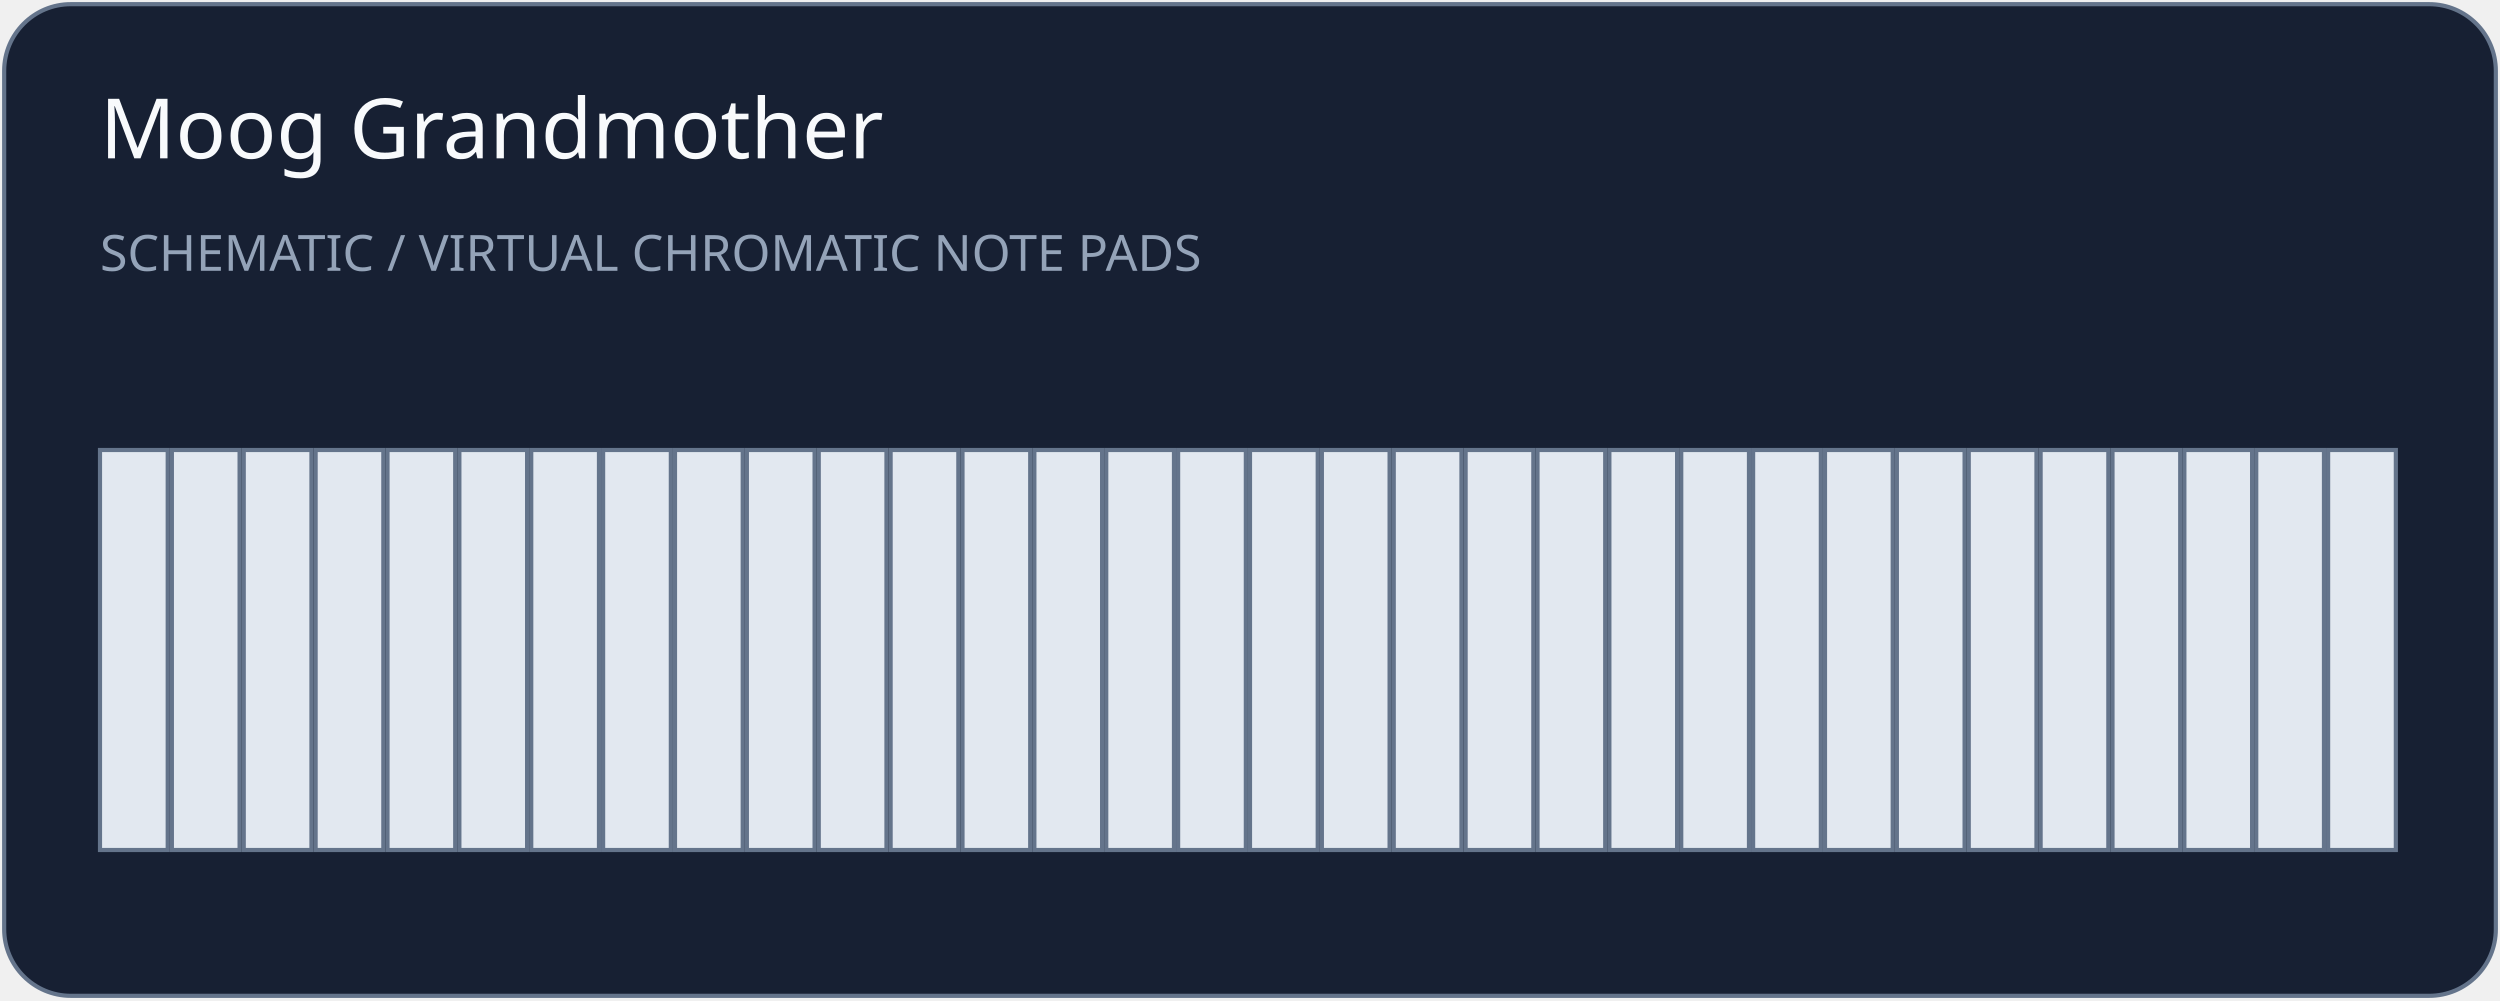
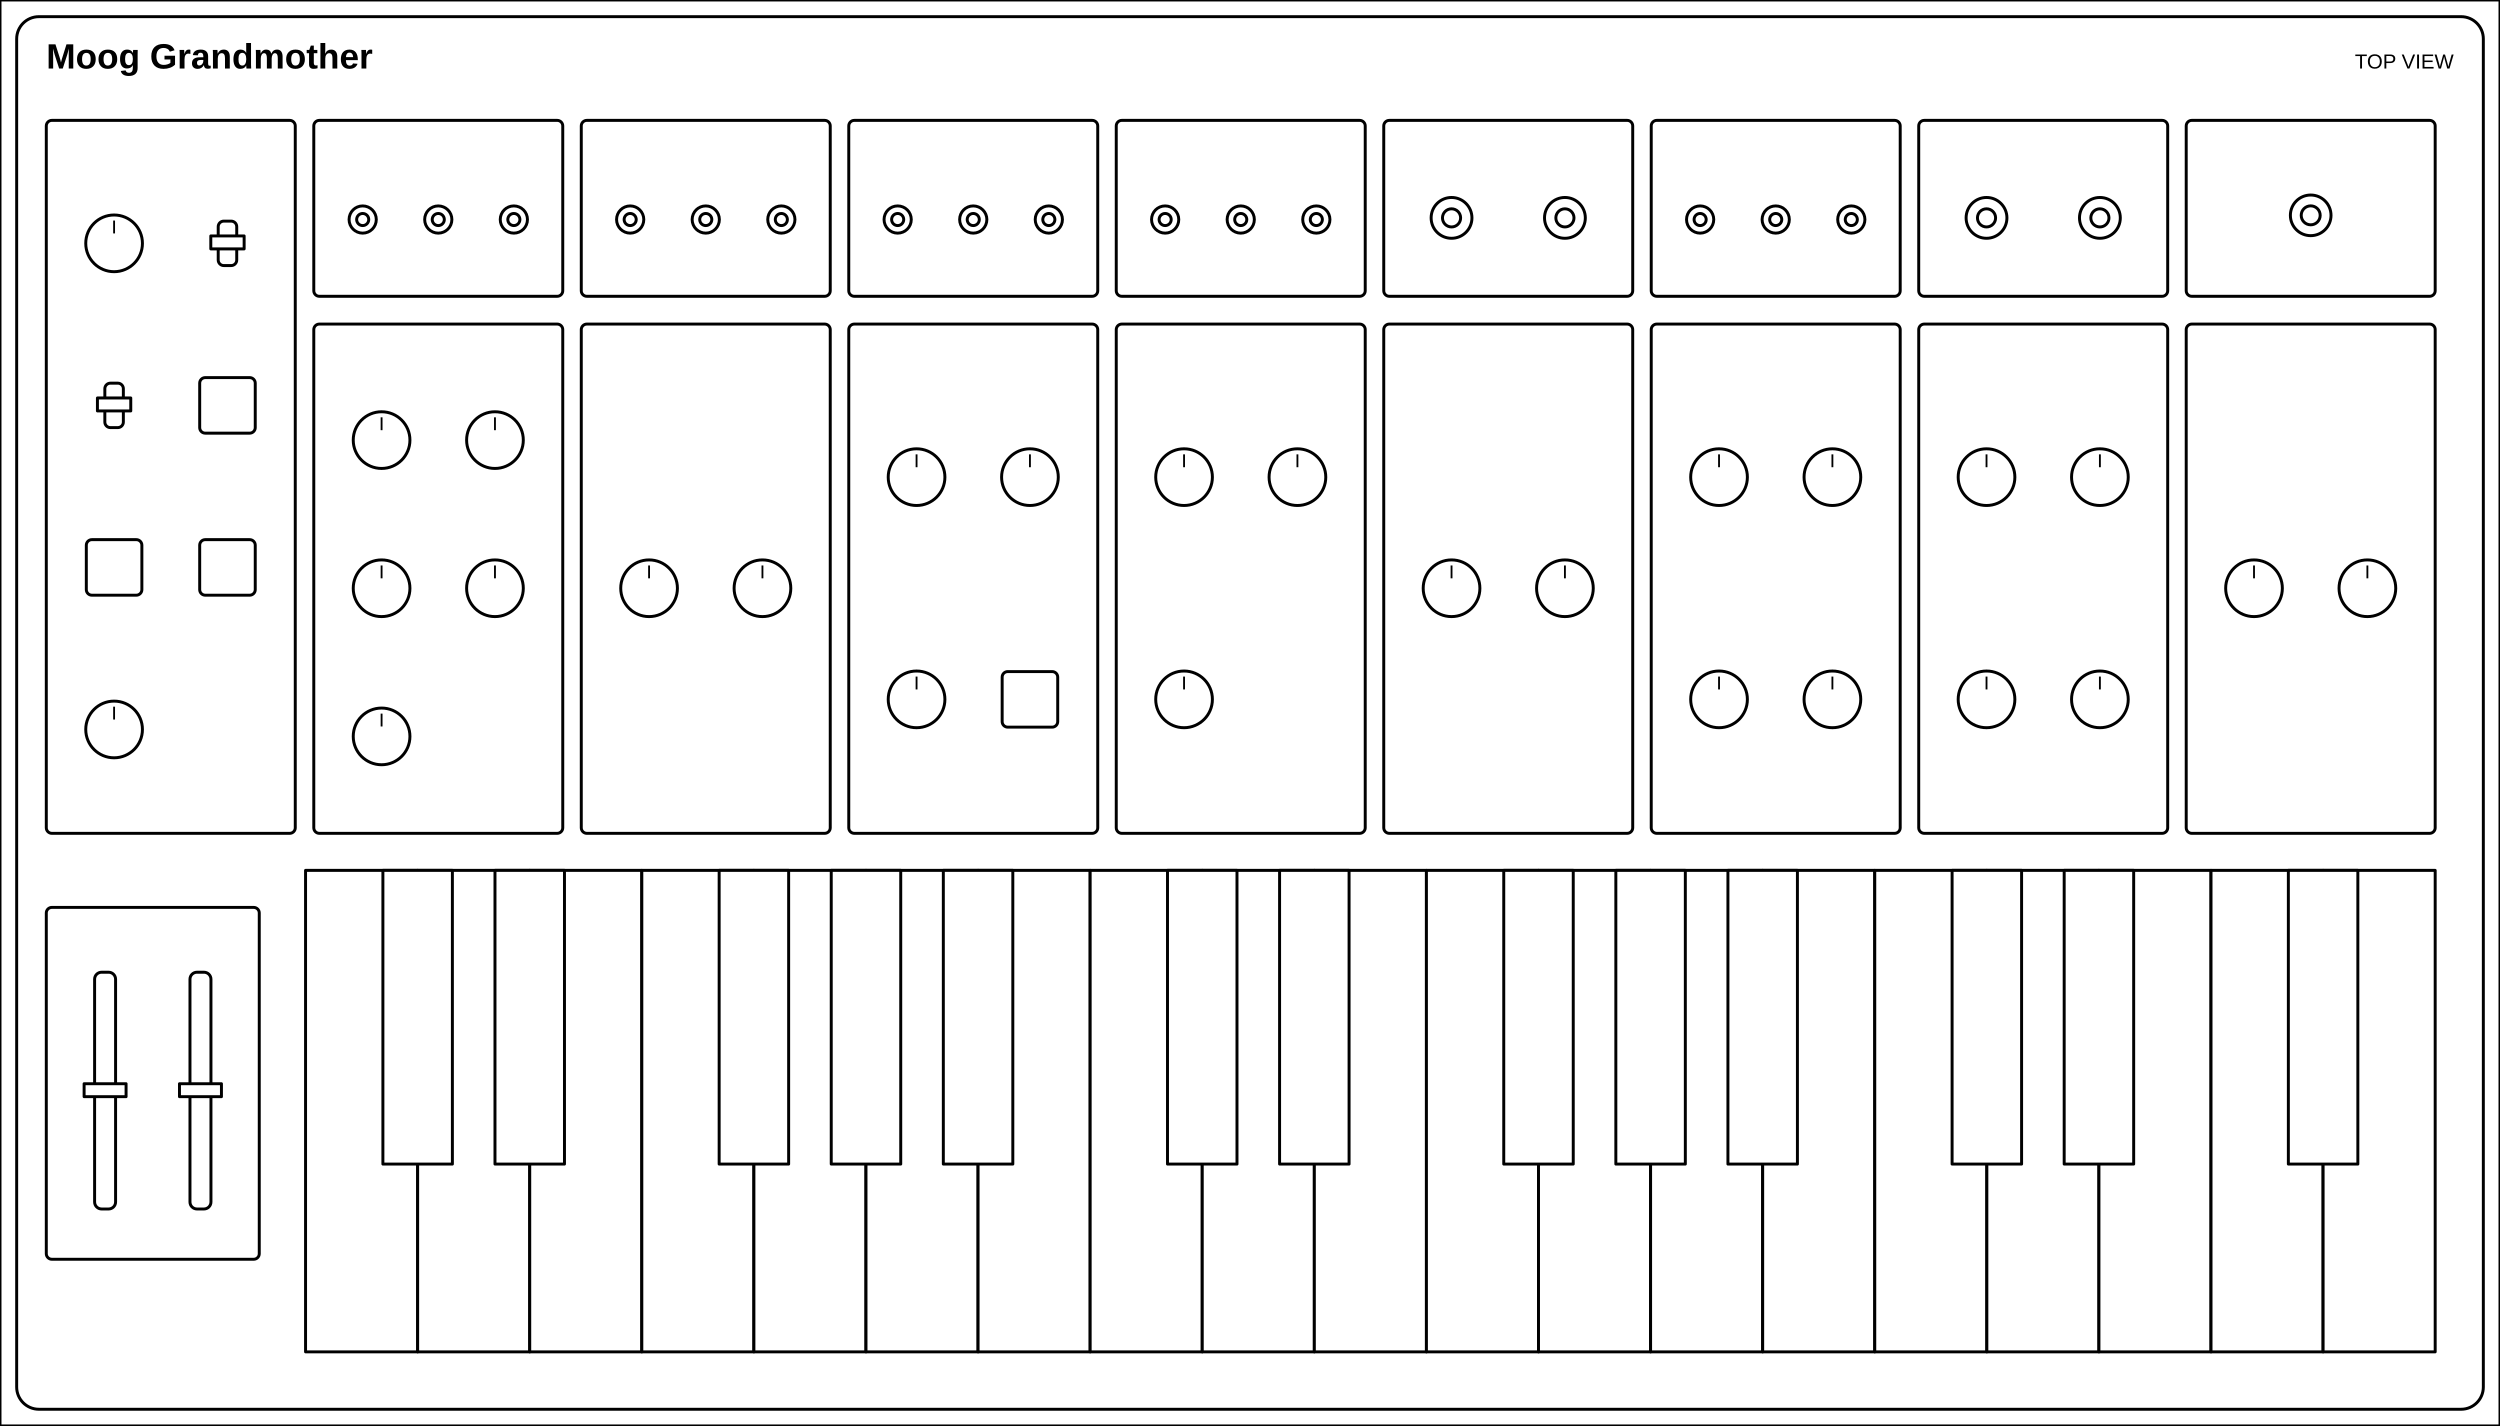
- <svg xmlns="http://www.w3.org/2000/svg" viewBox="0 0 600 240" role="img" aria-label="Moog Grandmother schematic">
-   <rect x="1" y="1" width="598" height="238" rx="16" fill="#172033" stroke="#64748b" />
-   <text x="24" y="38" fill="#f8fafc" font-family="sans-serif" font-size="20">Moog Grandmother</text>
-   <text x="24" y="65" fill="#94a3b8" font-family="sans-serif" font-size="12">SCHEMATIC / VIRTUAL CHROMATIC NOTE PADS</text>
-   <rect x="24.00" y="108" width="16.25" height="96" fill="#e2e8f0" stroke="#64748b" />
-   <rect x="41.25" y="108" width="16.25" height="96" fill="#e2e8f0" stroke="#64748b" />
-   <rect x="58.50" y="108" width="16.25" height="96" fill="#e2e8f0" stroke="#64748b" />
-   <rect x="75.75" y="108" width="16.25" height="96" fill="#e2e8f0" stroke="#64748b" />
-   <rect x="93.00" y="108" width="16.25" height="96" fill="#e2e8f0" stroke="#64748b" />
-   <rect x="110.25" y="108" width="16.25" height="96" fill="#e2e8f0" stroke="#64748b" />
-   <rect x="127.50" y="108" width="16.25" height="96" fill="#e2e8f0" stroke="#64748b" />
-   <rect x="144.75" y="108" width="16.25" height="96" fill="#e2e8f0" stroke="#64748b" />
-   <rect x="162.00" y="108" width="16.25" height="96" fill="#e2e8f0" stroke="#64748b" />
-   <rect x="179.25" y="108" width="16.25" height="96" fill="#e2e8f0" stroke="#64748b" />
-   <rect x="196.50" y="108" width="16.25" height="96" fill="#e2e8f0" stroke="#64748b" />
-   <rect x="213.75" y="108" width="16.25" height="96" fill="#e2e8f0" stroke="#64748b" />
-   <rect x="231.00" y="108" width="16.25" height="96" fill="#e2e8f0" stroke="#64748b" />
-   <rect x="248.25" y="108" width="16.25" height="96" fill="#e2e8f0" stroke="#64748b" />
-   <rect x="265.50" y="108" width="16.25" height="96" fill="#e2e8f0" stroke="#64748b" />
-   <rect x="282.75" y="108" width="16.25" height="96" fill="#e2e8f0" stroke="#64748b" />
-   <rect x="300.00" y="108" width="16.25" height="96" fill="#e2e8f0" stroke="#64748b" />
-   <rect x="317.25" y="108" width="16.25" height="96" fill="#e2e8f0" stroke="#64748b" />
-   <rect x="334.50" y="108" width="16.25" height="96" fill="#e2e8f0" stroke="#64748b" />
-   <rect x="351.75" y="108" width="16.25" height="96" fill="#e2e8f0" stroke="#64748b" />
-   <rect x="369.00" y="108" width="16.25" height="96" fill="#e2e8f0" stroke="#64748b" />
-   <rect x="386.25" y="108" width="16.25" height="96" fill="#e2e8f0" stroke="#64748b" />
-   <rect x="403.50" y="108" width="16.25" height="96" fill="#e2e8f0" stroke="#64748b" />
-   <rect x="420.75" y="108" width="16.25" height="96" fill="#e2e8f0" stroke="#64748b" />
-   <rect x="438.00" y="108" width="16.25" height="96" fill="#e2e8f0" stroke="#64748b" />
-   <rect x="455.25" y="108" width="16.25" height="96" fill="#e2e8f0" stroke="#64748b" />
-   <rect x="472.50" y="108" width="16.25" height="96" fill="#e2e8f0" stroke="#64748b" />
-   <rect x="489.75" y="108" width="16.25" height="96" fill="#e2e8f0" stroke="#64748b" />
-   <rect x="507.00" y="108" width="16.25" height="96" fill="#e2e8f0" stroke="#64748b" />
-   <rect x="524.25" y="108" width="16.25" height="96" fill="#e2e8f0" stroke="#64748b" />
-   <rect x="541.50" y="108" width="16.25" height="96" fill="#e2e8f0" stroke="#64748b" />
-   <rect x="558.75" y="108" width="16.25" height="96" fill="#e2e8f0" stroke="#64748b" />
+ <svg xmlns="http://www.w3.org/2000/svg" viewBox="0 0 1350 770" role="img" aria-labelledby="title description">
+   <style>text{font-family:Arial,Helvetica,sans-serif;fill:#000;stroke:none}.line{fill:#fff;stroke:#000;stroke-width:1.6;stroke-linejoin:round;stroke-linecap:round}.thin{fill:none;stroke:#000;stroke-width:1;stroke-linejoin:round;stroke-linecap:round}</style>
+   <rect x="0" y="0" width="1350" height="770" class="line" fill="#fff" stroke="none" stroke-width="1.6" />
+   <rect x="9" y="9" width="1332" height="752" class="line" fill="#fff" stroke="#000" stroke-width="1.6" rx="12" />
+   <text x="25" y="37" fill="#000" font-family="Arial,Helvetica,sans-serif" font-size="19" text-anchor="start" font-weight="bold">Moog Grandmother</text>
+   <text x="1325" y="37" fill="#000" font-family="Arial,Helvetica,sans-serif" font-size="11" text-anchor="end">TOP VIEW</text>
+   <rect x="169.444" y="65" width="134.444" height="95" class="line" fill="#fff" stroke="#000" stroke-width="1.6" rx="3" />
+   <g id="modulation-patch-rate-in" data-kind="jack" aria-label="Rate IN">
+     <circle cx="195.852" cy="118.545" r="7.347" class="line" fill="#fff" stroke="#000" stroke-width="1.6" />
+     <circle cx="195.852" cy="118.545" r="3.265" class="line" fill="#fff" stroke="#000" stroke-width="1.6" />
+   </g>
+   <g id="modulation-patch-wave-out" data-kind="jack" aria-label="Wave OUT">
+     <circle cx="236.667" cy="118.545" r="7.347" class="line" fill="#fff" stroke="#000" stroke-width="1.6" />
+     <circle cx="236.667" cy="118.545" r="3.265" class="line" fill="#fff" stroke="#000" stroke-width="1.6" />
+   </g>
+   <g id="modulation-patch-s-h-out" data-kind="jack" aria-label="S/H OUT">
+     <circle cx="277.481" cy="118.545" r="7.347" class="line" fill="#fff" stroke="#000" stroke-width="1.6" />
+     <circle cx="277.481" cy="118.545" r="3.265" class="line" fill="#fff" stroke="#000" stroke-width="1.6" />
+   </g>
+   <rect x="313.889" y="65" width="134.444" height="95" class="line" fill="#fff" stroke="#000" stroke-width="1.6" rx="3" />
+   <g id="osc-1-patch-pitch-in" data-kind="jack" aria-label="Pitch IN">
+     <circle cx="340.296" cy="118.545" r="7.347" class="line" fill="#fff" stroke="#000" stroke-width="1.6" />
+     <circle cx="340.296" cy="118.545" r="3.265" class="line" fill="#fff" stroke="#000" stroke-width="1.6" />
+   </g>
+   <g id="osc-1-patch-pwm-in" data-kind="jack" aria-label="PWM IN">
+     <circle cx="381.111" cy="118.545" r="7.347" class="line" fill="#fff" stroke="#000" stroke-width="1.6" />
+     <circle cx="381.111" cy="118.545" r="3.265" class="line" fill="#fff" stroke="#000" stroke-width="1.6" />
+   </g>
+   <g id="osc-1-patch-wave-out" data-kind="jack" aria-label="Wave OUT">
+     <circle cx="421.926" cy="118.545" r="7.347" class="line" fill="#fff" stroke="#000" stroke-width="1.6" />
+     <circle cx="421.926" cy="118.545" r="3.265" class="line" fill="#fff" stroke="#000" stroke-width="1.6" />
+   </g>
+   <rect x="458.333" y="65" width="134.444" height="95" class="line" fill="#fff" stroke="#000" stroke-width="1.6" rx="3" />
+   <g id="osc-2-patch-pitch-in" data-kind="jack" aria-label="Pitch IN">
+     <circle cx="484.741" cy="118.545" r="7.347" class="line" fill="#fff" stroke="#000" stroke-width="1.6" />
+     <circle cx="484.741" cy="118.545" r="3.265" class="line" fill="#fff" stroke="#000" stroke-width="1.6" />
+   </g>
+   <g id="osc-2-patch-pwm-in" data-kind="jack" aria-label="PWM IN">
+     <circle cx="525.556" cy="118.545" r="7.347" class="line" fill="#fff" stroke="#000" stroke-width="1.6" />
+     <circle cx="525.556" cy="118.545" r="3.265" class="line" fill="#fff" stroke="#000" stroke-width="1.6" />
+   </g>
+   <g id="osc-2-patch-wave-out" data-kind="jack" aria-label="Wave OUT">
+     <circle cx="566.37" cy="118.545" r="7.347" class="line" fill="#fff" stroke="#000" stroke-width="1.6" />
+     <circle cx="566.37" cy="118.545" r="3.265" class="line" fill="#fff" stroke="#000" stroke-width="1.6" />
+   </g>
+   <rect x="602.778" y="65" width="134.444" height="95" class="line" fill="#fff" stroke="#000" stroke-width="1.6" rx="3" />
+   <g id="mixer-patch-osc-in" data-kind="jack" aria-label="Osc IN">
+     <circle cx="629.185" cy="118.545" r="7.347" class="line" fill="#fff" stroke="#000" stroke-width="1.6" />
+     <circle cx="629.185" cy="118.545" r="3.265" class="line" fill="#fff" stroke="#000" stroke-width="1.6" />
+   </g>
+   <g id="mixer-patch-noise-in" data-kind="jack" aria-label="Noise IN">
+     <circle cx="670" cy="118.545" r="7.347" class="line" fill="#fff" stroke="#000" stroke-width="1.6" />
+     <circle cx="670" cy="118.545" r="3.265" class="line" fill="#fff" stroke="#000" stroke-width="1.6" />
+   </g>
+   <g id="mixer-patch-out" data-kind="jack" aria-label="OUT">
+     <circle cx="710.815" cy="118.545" r="7.347" class="line" fill="#fff" stroke="#000" stroke-width="1.6" />
+     <circle cx="710.815" cy="118.545" r="3.265" class="line" fill="#fff" stroke="#000" stroke-width="1.6" />
+   </g>
+   <rect x="747.222" y="65" width="134.444" height="95" class="line" fill="#fff" stroke="#000" stroke-width="1.6" rx="3" />
+   <g id="utilities-patch-in" data-kind="jack" aria-label="IN">
+     <circle cx="783.833" cy="117.657" r="11.02" class="line" fill="#fff" stroke="#000" stroke-width="1.6" />
+     <circle cx="783.833" cy="117.657" r="4.898" class="line" fill="#fff" stroke="#000" stroke-width="1.6" />
+   </g>
+   <g id="utilities-patch-out" data-kind="jack" aria-label="OUT">
+     <circle cx="845.056" cy="117.657" r="11.02" class="line" fill="#fff" stroke="#000" stroke-width="1.6" />
+     <circle cx="845.056" cy="117.657" r="4.898" class="line" fill="#fff" stroke="#000" stroke-width="1.6" />
+   </g>
+   <rect x="891.667" y="65" width="134.444" height="95" class="line" fill="#fff" stroke="#000" stroke-width="1.6" rx="3" />
+   <g id="filter-patch-audio-in" data-kind="jack" aria-label="Audio IN">
+     <circle cx="918.074" cy="118.545" r="7.347" class="line" fill="#fff" stroke="#000" stroke-width="1.6" />
+     <circle cx="918.074" cy="118.545" r="3.265" class="line" fill="#fff" stroke="#000" stroke-width="1.6" />
+   </g>
+   <g id="filter-patch-cutoff-in" data-kind="jack" aria-label="Cutoff IN">
+     <circle cx="958.889" cy="118.545" r="7.347" class="line" fill="#fff" stroke="#000" stroke-width="1.6" />
+     <circle cx="958.889" cy="118.545" r="3.265" class="line" fill="#fff" stroke="#000" stroke-width="1.6" />
+   </g>
+   <g id="filter-patch-out" data-kind="jack" aria-label="OUT">
+     <circle cx="999.704" cy="118.545" r="7.347" class="line" fill="#fff" stroke="#000" stroke-width="1.6" />
+     <circle cx="999.704" cy="118.545" r="3.265" class="line" fill="#fff" stroke="#000" stroke-width="1.6" />
+   </g>
+   <rect x="1036.111" y="65" width="134.444" height="95" class="line" fill="#fff" stroke="#000" stroke-width="1.6" rx="3" />
+   <g id="envelopes-patch-trigger-in" data-kind="jack" aria-label="Trigger IN">
+     <circle cx="1072.722" cy="117.657" r="11.02" class="line" fill="#fff" stroke="#000" stroke-width="1.6" />
+     <circle cx="1072.722" cy="117.657" r="4.898" class="line" fill="#fff" stroke="#000" stroke-width="1.6" />
+   </g>
+   <g id="envelopes-patch-env-out" data-kind="jack" aria-label="Env OUT">
+     <circle cx="1133.944" cy="117.657" r="11.02" class="line" fill="#fff" stroke="#000" stroke-width="1.6" />
+     <circle cx="1133.944" cy="117.657" r="4.898" class="line" fill="#fff" stroke="#000" stroke-width="1.6" />
+   </g>
+   <rect x="1180.556" y="65" width="134.444" height="95" class="line" fill="#fff" stroke="#000" stroke-width="1.6" rx="3" />
+   <g id="output-patch-reverb-in" data-kind="jack" aria-label="Reverb IN">
+     <circle cx="1247.778" cy="116.285" r="10.971" class="line" fill="#fff" stroke="#000" stroke-width="1.6" />
+     <circle cx="1247.778" cy="116.285" r="5.12" class="line" fill="#fff" stroke="#000" stroke-width="1.6" />
+   </g>
+   <rect x="25" y="65" width="134.444" height="385" class="line" fill="#fff" stroke="#000" stroke-width="1.6" rx="3" />
+   <g id="arp-seq-rate" data-kind="knob" aria-label="Rate">
+     <circle cx="61.611" cy="131.407" r="15.306" class="line" fill="#fff" stroke="#000" stroke-width="1.6" />
+     <path d="M61.611 119.102L61.611 126.05" fill="none" stroke="#000" stroke-width="1" />
+   </g>
+   <g id="arp-seq-mode" data-kind="switch" aria-label="Mode">
+     <rect x="117.833" y="119.407" width="10" height="24" class="line" fill="#fff" stroke="#000" stroke-width="1.6" rx="3" />
+     <rect x="113.833" y="127.407" width="18" height="7" class="line" fill="#fff" stroke="#000" stroke-width="1.6" />
+   </g>
+   <g id="arp-seq-octave" data-kind="switch" aria-label="Octave">
+     <rect x="56.611" y="206.907" width="10" height="24" class="line" fill="#fff" stroke="#000" stroke-width="1.6" rx="3" />
+     <rect x="52.611" y="214.907" width="18" height="7" class="line" fill="#fff" stroke="#000" stroke-width="1.6" />
+   </g>
+   <g id="arp-seq-hold" data-kind="button" aria-label="Hold">
+     <rect x="107.833" y="203.907" width="30" height="30" class="line" fill="#fff" stroke="#000" stroke-width="1.6" rx="3" />
+   </g>
+   <g id="arp-seq-play" data-kind="button" aria-label="Play">
+     <rect x="46.611" y="291.407" width="30" height="30" class="line" fill="#fff" stroke="#000" stroke-width="1.6" rx="3" />
+   </g>
+   <g id="arp-seq-tap" data-kind="button" aria-label="Tap">
+     <rect x="107.833" y="291.407" width="30" height="30" class="line" fill="#fff" stroke="#000" stroke-width="1.6" rx="3" />
+   </g>
+   <g id="arp-seq-glide" data-kind="knob" aria-label="Glide">
+     <circle cx="61.611" cy="393.907" r="15.306" class="line" fill="#fff" stroke="#000" stroke-width="1.6" />
+     <path d="M61.611 381.602L61.611 388.55" fill="none" stroke="#000" stroke-width="1" />
+   </g>
+   <rect x="169.444" y="175" width="134.444" height="275" class="line" fill="#fff" stroke="#000" stroke-width="1.6" rx="3" />
+   <g id="modulation-rate" data-kind="knob" aria-label="Rate">
+     <circle cx="206.056" cy="237.657" r="15.306" class="line" fill="#fff" stroke="#000" stroke-width="1.6" />
+     <path d="M206.056 225.352L206.056 232.3" fill="none" stroke="#000" stroke-width="1" />
+   </g>
+   <g id="modulation-waveform" data-kind="knob" aria-label="Waveform">
+     <circle cx="267.278" cy="237.657" r="15.306" class="line" fill="#fff" stroke="#000" stroke-width="1.6" />
+     <path d="M267.278 225.352L267.278 232.3" fill="none" stroke="#000" stroke-width="1" />
+   </g>
+   <g id="modulation-pitch-amt" data-kind="knob" aria-label="Pitch amt">
+     <circle cx="206.056" cy="317.657" r="15.306" class="line" fill="#fff" stroke="#000" stroke-width="1.6" />
+     <path d="M206.056 305.352L206.056 312.3" fill="none" stroke="#000" stroke-width="1" />
+   </g>
+   <g id="modulation-cutoff-amt" data-kind="knob" aria-label="Cutoff amt">
+     <circle cx="267.278" cy="317.657" r="15.306" class="line" fill="#fff" stroke="#000" stroke-width="1.6" />
+     <path d="M267.278 305.352L267.278 312.3" fill="none" stroke="#000" stroke-width="1" />
+   </g>
+   <g id="modulation-pwm-amt" data-kind="knob" aria-label="PWM amt">
+     <circle cx="206.056" cy="397.657" r="15.306" class="line" fill="#fff" stroke="#000" stroke-width="1.6" />
+     <path d="M206.056 385.352L206.056 392.3" fill="none" stroke="#000" stroke-width="1" />
+   </g>
+   <rect x="313.889" y="175" width="134.444" height="275" class="line" fill="#fff" stroke="#000" stroke-width="1.6" rx="3" />
+   <g id="osc-1-octave" data-kind="knob" aria-label="Octave">
+     <circle cx="350.5" cy="317.657" r="15.306" class="line" fill="#fff" stroke="#000" stroke-width="1.6" />
+     <path d="M350.5 305.352L350.5 312.3" fill="none" stroke="#000" stroke-width="1" />
+   </g>
+   <g id="osc-1-waveform" data-kind="knob" aria-label="Waveform">
+     <circle cx="411.722" cy="317.657" r="15.306" class="line" fill="#fff" stroke="#000" stroke-width="1.6" />
+     <path d="M411.722 305.352L411.722 312.3" fill="none" stroke="#000" stroke-width="1" />
+   </g>
+   <rect x="458.333" y="175" width="134.444" height="275" class="line" fill="#fff" stroke="#000" stroke-width="1.6" rx="3" />
+   <g id="osc-2-octave" data-kind="knob" aria-label="Octave">
+     <circle cx="494.944" cy="257.657" r="15.306" class="line" fill="#fff" stroke="#000" stroke-width="1.6" />
+     <path d="M494.944 245.352L494.944 252.3" fill="none" stroke="#000" stroke-width="1" />
+   </g>
+   <g id="osc-2-waveform" data-kind="knob" aria-label="Waveform">
+     <circle cx="556.167" cy="257.657" r="15.306" class="line" fill="#fff" stroke="#000" stroke-width="1.6" />
+     <path d="M556.167 245.352L556.167 252.3" fill="none" stroke="#000" stroke-width="1" />
+   </g>
+   <g id="osc-2-frequency" data-kind="knob" aria-label="Frequency">
+     <circle cx="494.944" cy="377.657" r="15.306" class="line" fill="#fff" stroke="#000" stroke-width="1.6" />
+     <path d="M494.944 365.352L494.944 372.3" fill="none" stroke="#000" stroke-width="1" />
+   </g>
+   <g id="osc-2-sync" data-kind="button" aria-label="Sync">
+     <rect x="541.167" y="362.657" width="30" height="30" class="line" fill="#fff" stroke="#000" stroke-width="1.6" rx="3" />
+   </g>
+   <rect x="602.778" y="175" width="134.444" height="275" class="line" fill="#fff" stroke="#000" stroke-width="1.6" rx="3" />
+   <g id="mixer-osc-1" data-kind="knob" aria-label="Osc 1">
+     <circle cx="639.389" cy="257.657" r="15.306" class="line" fill="#fff" stroke="#000" stroke-width="1.6" />
+     <path d="M639.389 245.352L639.389 252.3" fill="none" stroke="#000" stroke-width="1" />
+   </g>
+   <g id="mixer-osc-2" data-kind="knob" aria-label="Osc 2">
+     <circle cx="700.611" cy="257.657" r="15.306" class="line" fill="#fff" stroke="#000" stroke-width="1.6" />
+     <path d="M700.611 245.352L700.611 252.3" fill="none" stroke="#000" stroke-width="1" />
+   </g>
+   <g id="mixer-noise" data-kind="knob" aria-label="Noise">
+     <circle cx="639.389" cy="377.657" r="15.306" class="line" fill="#fff" stroke="#000" stroke-width="1.6" />
+     <path d="M639.389 365.352L639.389 372.3" fill="none" stroke="#000" stroke-width="1" />
+   </g>
+   <rect x="747.222" y="175" width="134.444" height="275" class="line" fill="#fff" stroke="#000" stroke-width="1.6" rx="3" />
+   <g id="utilities-attenuator" data-kind="knob" aria-label="Attenuator">
+     <circle cx="783.833" cy="317.657" r="15.306" class="line" fill="#fff" stroke="#000" stroke-width="1.6" />
+     <path d="M783.833 305.352L783.833 312.3" fill="none" stroke="#000" stroke-width="1" />
+   </g>
+   <g id="utilities-high-pass" data-kind="knob" aria-label="High pass">
+     <circle cx="845.056" cy="317.657" r="15.306" class="line" fill="#fff" stroke="#000" stroke-width="1.6" />
+     <path d="M845.056 305.352L845.056 312.3" fill="none" stroke="#000" stroke-width="1" />
+   </g>
+   <rect x="891.667" y="175" width="134.444" height="275" class="line" fill="#fff" stroke="#000" stroke-width="1.6" rx="3" />
+   <g id="filter-cutoff" data-kind="knob" aria-label="Cutoff">
+     <circle cx="928.278" cy="257.657" r="15.306" class="line" fill="#fff" stroke="#000" stroke-width="1.6" />
+     <path d="M928.278 245.352L928.278 252.3" fill="none" stroke="#000" stroke-width="1" />
+   </g>
+   <g id="filter-resonance" data-kind="knob" aria-label="Resonance">
+     <circle cx="989.5" cy="257.657" r="15.306" class="line" fill="#fff" stroke="#000" stroke-width="1.6" />
+     <path d="M989.5 245.352L989.5 252.3" fill="none" stroke="#000" stroke-width="1" />
+   </g>
+   <g id="filter-env-amt" data-kind="knob" aria-label="Env amt">
+     <circle cx="928.278" cy="377.657" r="15.306" class="line" fill="#fff" stroke="#000" stroke-width="1.6" />
+     <path d="M928.278 365.352L928.278 372.3" fill="none" stroke="#000" stroke-width="1" />
+   </g>
+   <g id="filter-kb-track" data-kind="knob" aria-label="KB track">
+     <circle cx="989.5" cy="377.657" r="15.306" class="line" fill="#fff" stroke="#000" stroke-width="1.6" />
+     <path d="M989.5 365.352L989.5 372.3" fill="none" stroke="#000" stroke-width="1" />
+   </g>
+   <rect x="1036.111" y="175" width="134.444" height="275" class="line" fill="#fff" stroke="#000" stroke-width="1.6" rx="3" />
+   <g id="envelopes-attack" data-kind="knob" aria-label="Attack">
+     <circle cx="1072.722" cy="257.657" r="15.306" class="line" fill="#fff" stroke="#000" stroke-width="1.6" />
+     <path d="M1072.722 245.352L1072.722 252.3" fill="none" stroke="#000" stroke-width="1" />
+   </g>
+   <g id="envelopes-decay" data-kind="knob" aria-label="Decay">
+     <circle cx="1133.944" cy="257.657" r="15.306" class="line" fill="#fff" stroke="#000" stroke-width="1.6" />
+     <path d="M1133.944 245.352L1133.944 252.3" fill="none" stroke="#000" stroke-width="1" />
+   </g>
+   <g id="envelopes-sustain" data-kind="knob" aria-label="Sustain">
+     <circle cx="1072.722" cy="377.657" r="15.306" class="line" fill="#fff" stroke="#000" stroke-width="1.6" />
+     <path d="M1072.722 365.352L1072.722 372.3" fill="none" stroke="#000" stroke-width="1" />
+   </g>
+   <g id="envelopes-release" data-kind="knob" aria-label="Release">
+     <circle cx="1133.944" cy="377.657" r="15.306" class="line" fill="#fff" stroke="#000" stroke-width="1.6" />
+     <path d="M1133.944 365.352L1133.944 372.3" fill="none" stroke="#000" stroke-width="1" />
+   </g>
+   <rect x="1180.556" y="175" width="134.444" height="275" class="line" fill="#fff" stroke="#000" stroke-width="1.6" rx="3" />
+   <g id="output-volume" data-kind="knob" aria-label="Volume">
+     <circle cx="1217.167" cy="317.657" r="15.306" class="line" fill="#fff" stroke="#000" stroke-width="1.6" />
+     <path d="M1217.167 305.352L1217.167 312.3" fill="none" stroke="#000" stroke-width="1" />
+   </g>
+   <g id="output-reverb" data-kind="knob" aria-label="Reverb">
+     <circle cx="1278.389" cy="317.657" r="15.306" class="line" fill="#fff" stroke="#000" stroke-width="1.6" />
+     <path d="M1278.389 305.352L1278.389 312.3" fill="none" stroke="#000" stroke-width="1" />
+   </g>
+   <rect x="25" y="490" width="115" height="190" class="line" fill="#fff" stroke="#000" stroke-width="1.6" rx="3" />
+   <g id="performance-pitch" data-kind="wheel" aria-label="Pitch">
+     <rect x="51.085" y="525" width="11.33" height="127.853" class="line" fill="#fff" stroke="#000" stroke-width="1.6" rx="3.777" />
+     <rect x="45.42" y="585.209" width="22.66" height="7" class="line" fill="#000" stroke="#000" stroke-width="1.6" />
+   </g>
+   <g id="performance-mod" data-kind="wheel" aria-label="Mod">
+     <rect x="102.585" y="525" width="11.33" height="127.853" class="line" fill="#fff" stroke="#000" stroke-width="1.6" rx="3.777" />
+     <rect x="96.92" y="585.209" width="22.66" height="7" class="line" fill="#000" stroke="#000" stroke-width="1.6" />
+   </g>
+   <g id="keyboard" aria-label="Keyboard">
+     <g id="key-1" data-kind="key" aria-label="Key 1">
+       <rect x="165" y="470" width="60.526" height="260" class="line" fill="#fff" stroke="#000" stroke-width="1.6" rx="0" />
+     </g>
+     <g id="key-3" data-kind="key" aria-label="Key 3">
+       <rect x="225.526" y="470" width="60.526" height="260" class="line" fill="#fff" stroke="#000" stroke-width="1.6" rx="0" />
+     </g>
+     <g id="key-5" data-kind="key" aria-label="Key 5">
+       <rect x="286.053" y="470" width="60.526" height="260" class="line" fill="#fff" stroke="#000" stroke-width="1.6" rx="0" />
+     </g>
+     <g id="key-6" data-kind="key" aria-label="Key 6">
+       <rect x="346.579" y="470" width="60.526" height="260" class="line" fill="#fff" stroke="#000" stroke-width="1.6" rx="0" />
+     </g>
+     <g id="key-8" data-kind="key" aria-label="Key 8">
+       <rect x="407.105" y="470" width="60.526" height="260" class="line" fill="#fff" stroke="#000" stroke-width="1.6" rx="0" />
+     </g>
+     <g id="key-10" data-kind="key" aria-label="Key 10">
+       <rect x="467.632" y="470" width="60.526" height="260" class="line" fill="#fff" stroke="#000" stroke-width="1.6" rx="0" />
+     </g>
+     <g id="key-12" data-kind="key" aria-label="Key 12">
+       <rect x="528.158" y="470" width="60.526" height="260" class="line" fill="#fff" stroke="#000" stroke-width="1.6" rx="0" />
+     </g>
+     <g id="key-13" data-kind="key" aria-label="Key 13">
+       <rect x="588.684" y="470" width="60.526" height="260" class="line" fill="#fff" stroke="#000" stroke-width="1.6" rx="0" />
+     </g>
+     <g id="key-15" data-kind="key" aria-label="Key 15">
+       <rect x="649.211" y="470" width="60.526" height="260" class="line" fill="#fff" stroke="#000" stroke-width="1.6" rx="0" />
+     </g>
+     <g id="key-17" data-kind="key" aria-label="Key 17">
+       <rect x="709.737" y="470" width="60.526" height="260" class="line" fill="#fff" stroke="#000" stroke-width="1.6" rx="0" />
+     </g>
+     <g id="key-18" data-kind="key" aria-label="Key 18">
+       <rect x="770.263" y="470" width="60.526" height="260" class="line" fill="#fff" stroke="#000" stroke-width="1.6" rx="0" />
+     </g>
+     <g id="key-20" data-kind="key" aria-label="Key 20">
+       <rect x="830.789" y="470" width="60.526" height="260" class="line" fill="#fff" stroke="#000" stroke-width="1.6" rx="0" />
+     </g>
+     <g id="key-22" data-kind="key" aria-label="Key 22">
+       <rect x="891.316" y="470" width="60.526" height="260" class="line" fill="#fff" stroke="#000" stroke-width="1.6" rx="0" />
+     </g>
+     <g id="key-24" data-kind="key" aria-label="Key 24">
+       <rect x="951.842" y="470" width="60.526" height="260" class="line" fill="#fff" stroke="#000" stroke-width="1.6" rx="0" />
+     </g>
+     <g id="key-25" data-kind="key" aria-label="Key 25">
+       <rect x="1012.368" y="470" width="60.526" height="260" class="line" fill="#fff" stroke="#000" stroke-width="1.6" rx="0" />
+     </g>
+     <g id="key-27" data-kind="key" aria-label="Key 27">
+       <rect x="1072.895" y="470" width="60.526" height="260" class="line" fill="#fff" stroke="#000" stroke-width="1.6" rx="0" />
+     </g>
+     <g id="key-29" data-kind="key" aria-label="Key 29">
+       <rect x="1133.421" y="470" width="60.526" height="260" class="line" fill="#fff" stroke="#000" stroke-width="1.6" rx="0" />
+     </g>
+     <g id="key-30" data-kind="key" aria-label="Key 30">
+       <rect x="1193.947" y="470" width="60.526" height="260" class="line" fill="#fff" stroke="#000" stroke-width="1.6" rx="0" />
+     </g>
+     <g id="key-32" data-kind="key" aria-label="Key 32">
+       <rect x="1254.474" y="470" width="60.526" height="260" class="line" fill="#fff" stroke="#000" stroke-width="1.6" rx="0" />
+     </g>
+     <g id="key-2" data-kind="key" aria-label="Key 2">
+       <rect x="206.763" y="470" width="37.526" height="158.6" class="line" fill="#000" stroke="#000" stroke-width="1.6" rx="0" />
+     </g>
+     <g id="key-4" data-kind="key" aria-label="Key 4">
+       <rect x="267.289" y="470" width="37.526" height="158.6" class="line" fill="#000" stroke="#000" stroke-width="1.6" rx="0" />
+     </g>
+     <g id="key-7" data-kind="key" aria-label="Key 7">
+       <rect x="388.342" y="470" width="37.526" height="158.6" class="line" fill="#000" stroke="#000" stroke-width="1.6" rx="0" />
+     </g>
+     <g id="key-9" data-kind="key" aria-label="Key 9">
+       <rect x="448.868" y="470" width="37.526" height="158.6" class="line" fill="#000" stroke="#000" stroke-width="1.6" rx="0" />
+     </g>
+     <g id="key-11" data-kind="key" aria-label="Key 11">
+       <rect x="509.395" y="470" width="37.526" height="158.6" class="line" fill="#000" stroke="#000" stroke-width="1.6" rx="0" />
+     </g>
+     <g id="key-14" data-kind="key" aria-label="Key 14">
+       <rect x="630.447" y="470" width="37.526" height="158.6" class="line" fill="#000" stroke="#000" stroke-width="1.6" rx="0" />
+     </g>
+     <g id="key-16" data-kind="key" aria-label="Key 16">
+       <rect x="690.974" y="470" width="37.526" height="158.6" class="line" fill="#000" stroke="#000" stroke-width="1.6" rx="0" />
+     </g>
+     <g id="key-19" data-kind="key" aria-label="Key 19">
+       <rect x="812.026" y="470" width="37.526" height="158.6" class="line" fill="#000" stroke="#000" stroke-width="1.6" rx="0" />
+     </g>
+     <g id="key-21" data-kind="key" aria-label="Key 21">
+       <rect x="872.553" y="470" width="37.526" height="158.6" class="line" fill="#000" stroke="#000" stroke-width="1.6" rx="0" />
+     </g>
+     <g id="key-23" data-kind="key" aria-label="Key 23">
+       <rect x="933.079" y="470" width="37.526" height="158.6" class="line" fill="#000" stroke="#000" stroke-width="1.6" rx="0" />
+     </g>
+     <g id="key-26" data-kind="key" aria-label="Key 26">
+       <rect x="1054.132" y="470" width="37.526" height="158.6" class="line" fill="#000" stroke="#000" stroke-width="1.6" rx="0" />
+     </g>
+     <g id="key-28" data-kind="key" aria-label="Key 28">
+       <rect x="1114.658" y="470" width="37.526" height="158.6" class="line" fill="#000" stroke="#000" stroke-width="1.6" rx="0" />
+     </g>
+     <g id="key-31" data-kind="key" aria-label="Key 31">
+       <rect x="1235.711" y="470" width="37.526" height="158.6" class="line" fill="#000" stroke="#000" stroke-width="1.6" rx="0" />
+     </g>
+   </g>
</svg>
